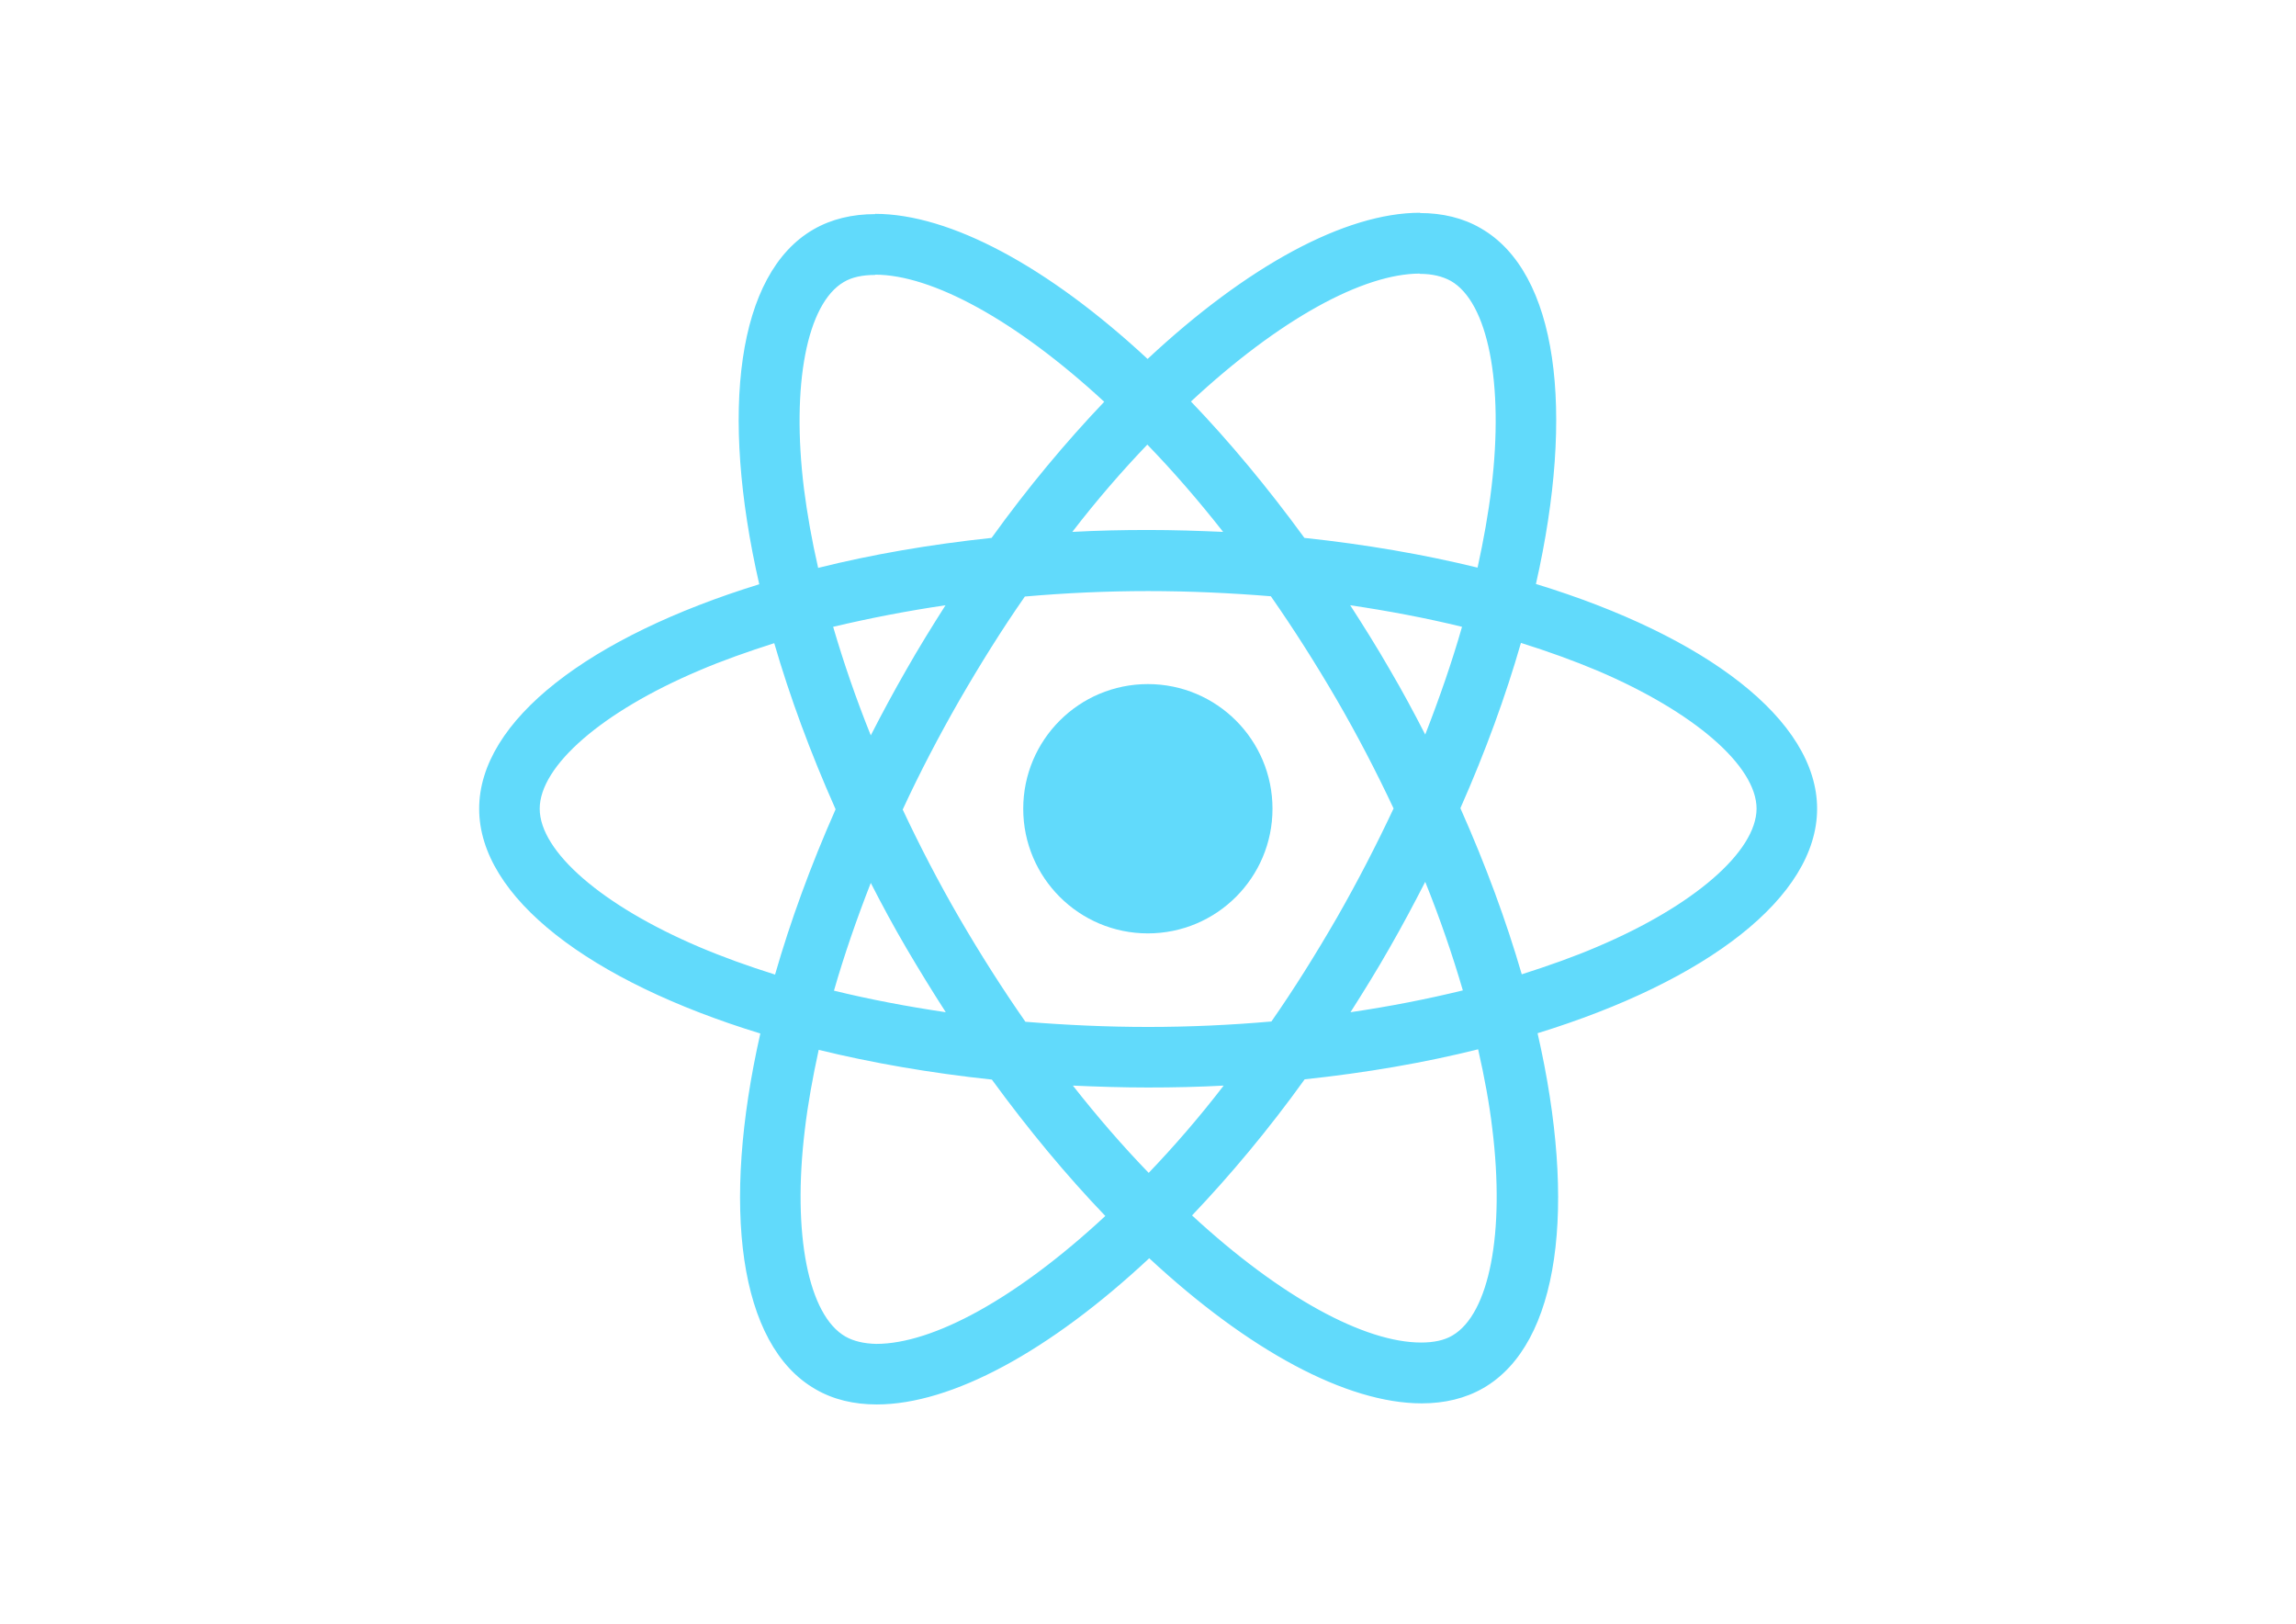
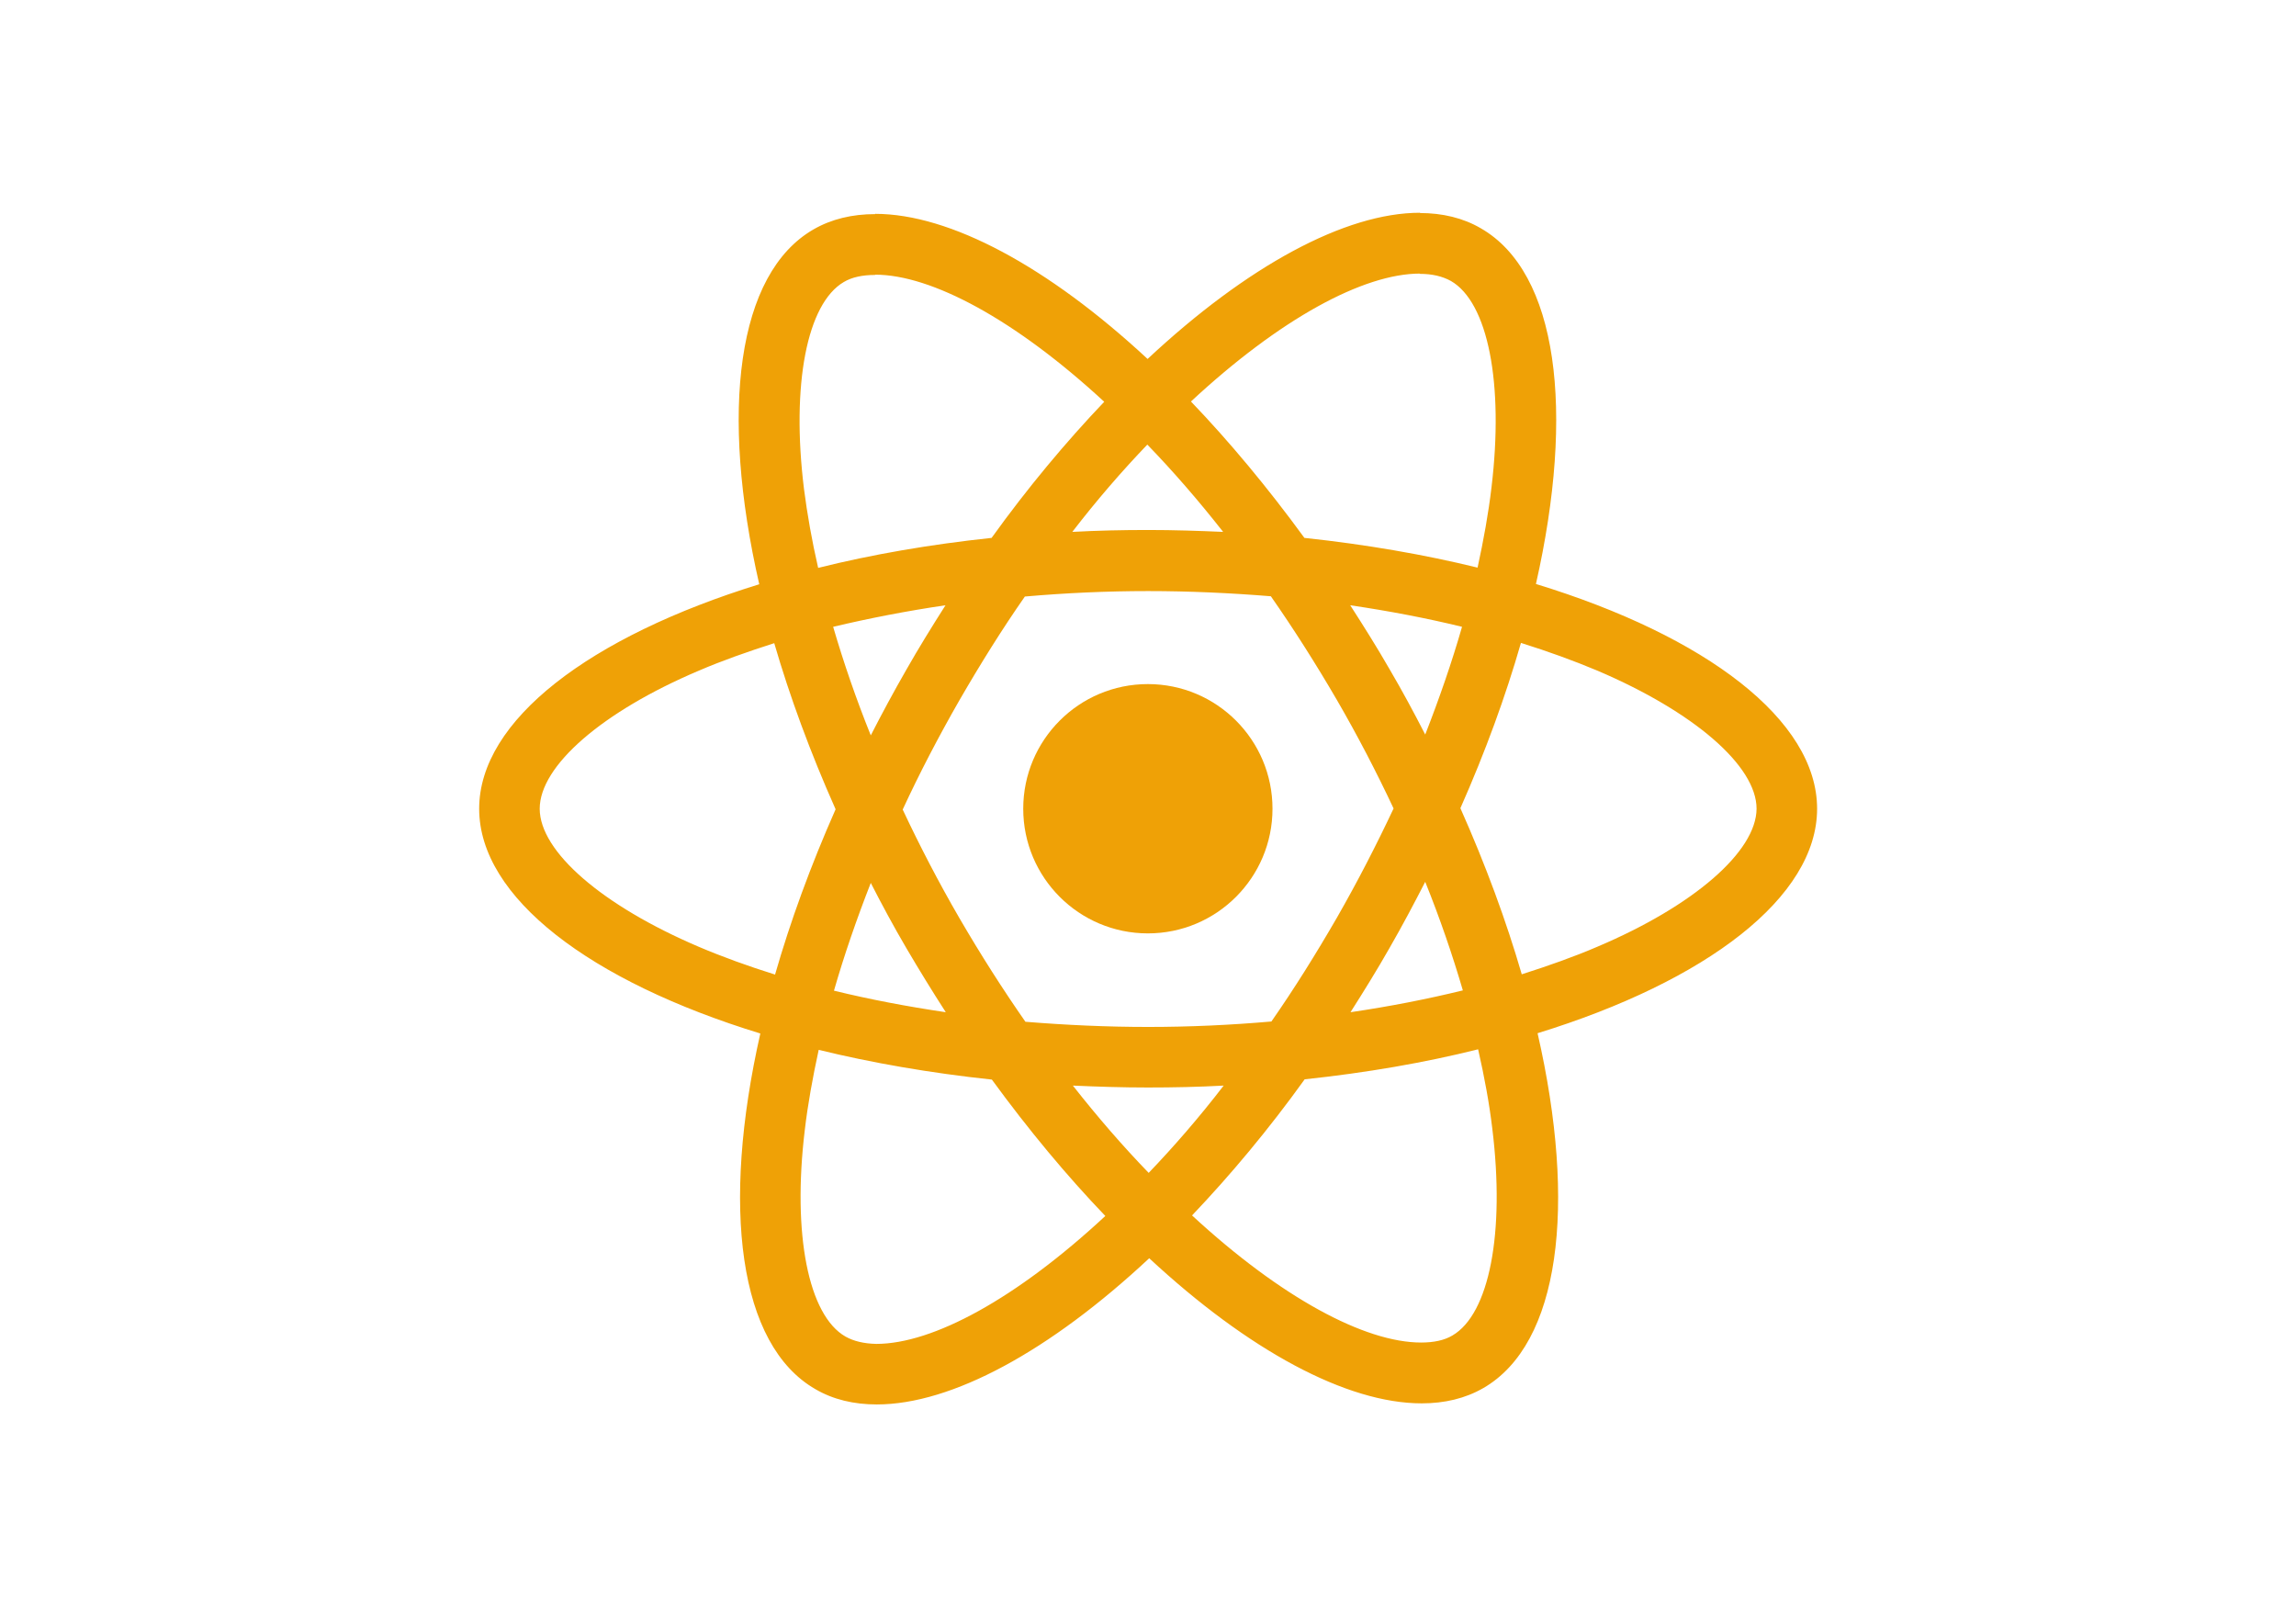
<svg xmlns="http://www.w3.org/2000/svg" viewBox="0 0 841.9 595.3">
-   <g fill="#61DAFB">
+   <g fill="#efa106">
    <path d="M666.3 296.5c0-32.5-40.7-63.3-103.1-82.4 14.4-63.6 8-114.2-20.2-130.4-6.5-3.8-14.1-5.6-22.4-5.6v22.3c4.6 0 8.3.9 11.4 2.6 13.6 7.8 19.5 37.5 14.9 75.7-1.1 9.4-2.9 19.3-5.1 29.4-19.6-4.8-41-8.5-63.5-10.9-13.5-18.5-27.5-35.3-41.6-50 32.6-30.3 63.2-46.9 84-46.9V78c-27.5 0-63.5 19.6-99.9 53.6-36.4-33.8-72.4-53.2-99.9-53.2v22.3c20.7 0 51.4 16.5 84 46.6-14 14.7-28 31.4-41.3 49.9-22.6 2.4-44 6.1-63.6 11-2.3-10-4-19.7-5.2-29-4.7-38.2 1.1-67.9 14.6-75.8 3-1.8 6.9-2.6 11.5-2.6V78.5c-8.4 0-16 1.8-22.6 5.6-28.1 16.2-34.4 66.7-19.9 130.1-62.2 19.2-102.7 49.9-102.7 82.3 0 32.5 40.7 63.3 103.1 82.4-14.4 63.6-8 114.2 20.2 130.4 6.5 3.8 14.1 5.6 22.5 5.6 27.5 0 63.5-19.6 99.9-53.6 36.4 33.8 72.4 53.2 99.9 53.2 8.4 0 16-1.8 22.6-5.6 28.1-16.2 34.4-66.7 19.9-130.1 62-19.1 102.5-49.9 102.5-82.3zm-130.2-66.7c-3.7 12.9-8.3 26.2-13.5 39.5-4.1-8-8.4-16-13.1-24-4.6-8-9.5-15.8-14.4-23.4 14.2 2.1 27.9 4.7 41 7.9zm-45.8 106.5c-7.8 13.5-15.8 26.3-24.1 38.2-14.9 1.3-30 2-45.2 2-15.1 0-30.2-.7-45-1.9-8.3-11.9-16.4-24.6-24.2-38-7.6-13.1-14.5-26.4-20.8-39.8 6.2-13.4 13.2-26.8 20.7-39.9 7.8-13.5 15.8-26.3 24.1-38.2 14.9-1.3 30-2 45.2-2 15.1 0 30.2.7 45 1.9 8.3 11.9 16.4 24.6 24.2 38 7.6 13.1 14.5 26.4 20.8 39.8-6.3 13.4-13.2 26.8-20.7 39.9zm32.3-13c5.4 13.4 10 26.8 13.8 39.8-13.1 3.2-26.9 5.9-41.2 8 4.9-7.7 9.8-15.6 14.4-23.7 4.6-8 8.9-16.1 13-24.1zM421.2 430c-9.3-9.6-18.6-20.3-27.8-32 9 .4 18.2.7 27.5.7 9.4 0 18.7-.2 27.8-.7-9 11.7-18.3 22.4-27.5 32zm-74.4-58.9c-14.2-2.1-27.9-4.7-41-7.9 3.7-12.9 8.3-26.2 13.5-39.5 4.1 8 8.4 16 13.1 24 4.7 8 9.5 15.8 14.4 23.4zM420.7 163c9.3 9.6 18.6 20.3 27.8 32-9-.4-18.2-.7-27.5-.7-9.4 0-18.7.2-27.8.7 9-11.7 18.3-22.4 27.5-32zm-74 58.9c-4.9 7.7-9.8 15.6-14.4 23.7-4.6 8-8.9 16-13 24-5.4-13.4-10-26.8-13.8-39.8 13.1-3.1 26.9-5.8 41.2-7.9zm-90.5 125.2c-35.4-15.1-58.3-34.9-58.3-50.6 0-15.7 22.9-35.6 58.3-50.6 8.6-3.7 18-7 27.7-10.1 5.7 19.6 13.2 40 22.5 60.9-9.2 20.8-16.6 41.1-22.2 60.6-9.9-3.1-19.3-6.5-28-10.2zM310 490c-13.6-7.8-19.5-37.5-14.9-75.7 1.1-9.4 2.9-19.3 5.1-29.4 19.6 4.8 41 8.5 63.5 10.9 13.5 18.5 27.5 35.3 41.6 50-32.6 30.3-63.2 46.9-84 46.9-4.5-.1-8.3-1-11.3-2.7zm237.2-76.2c4.7 38.2-1.1 67.9-14.6 75.8-3 1.8-6.9 2.6-11.5 2.6-20.7 0-51.4-16.5-84-46.6 14-14.7 28-31.4 41.3-49.9 22.6-2.4 44-6.1 63.6-11 2.3 10.1 4.1 19.8 5.2 29.1zm38.5-66.7c-8.6 3.7-18 7-27.7 10.1-5.7-19.6-13.2-40-22.5-60.9 9.2-20.8 16.6-41.1 22.2-60.6 9.9 3.1 19.3 6.5 28.1 10.2 35.4 15.1 58.3 34.9 58.3 50.6-.1 15.7-23 35.6-58.4 50.6zM320.8 78.4z" />
    <circle cx="420.9" cy="296.5" r="45.7" />
    <path d="M520.5 78.1z" />
  </g>
</svg>
